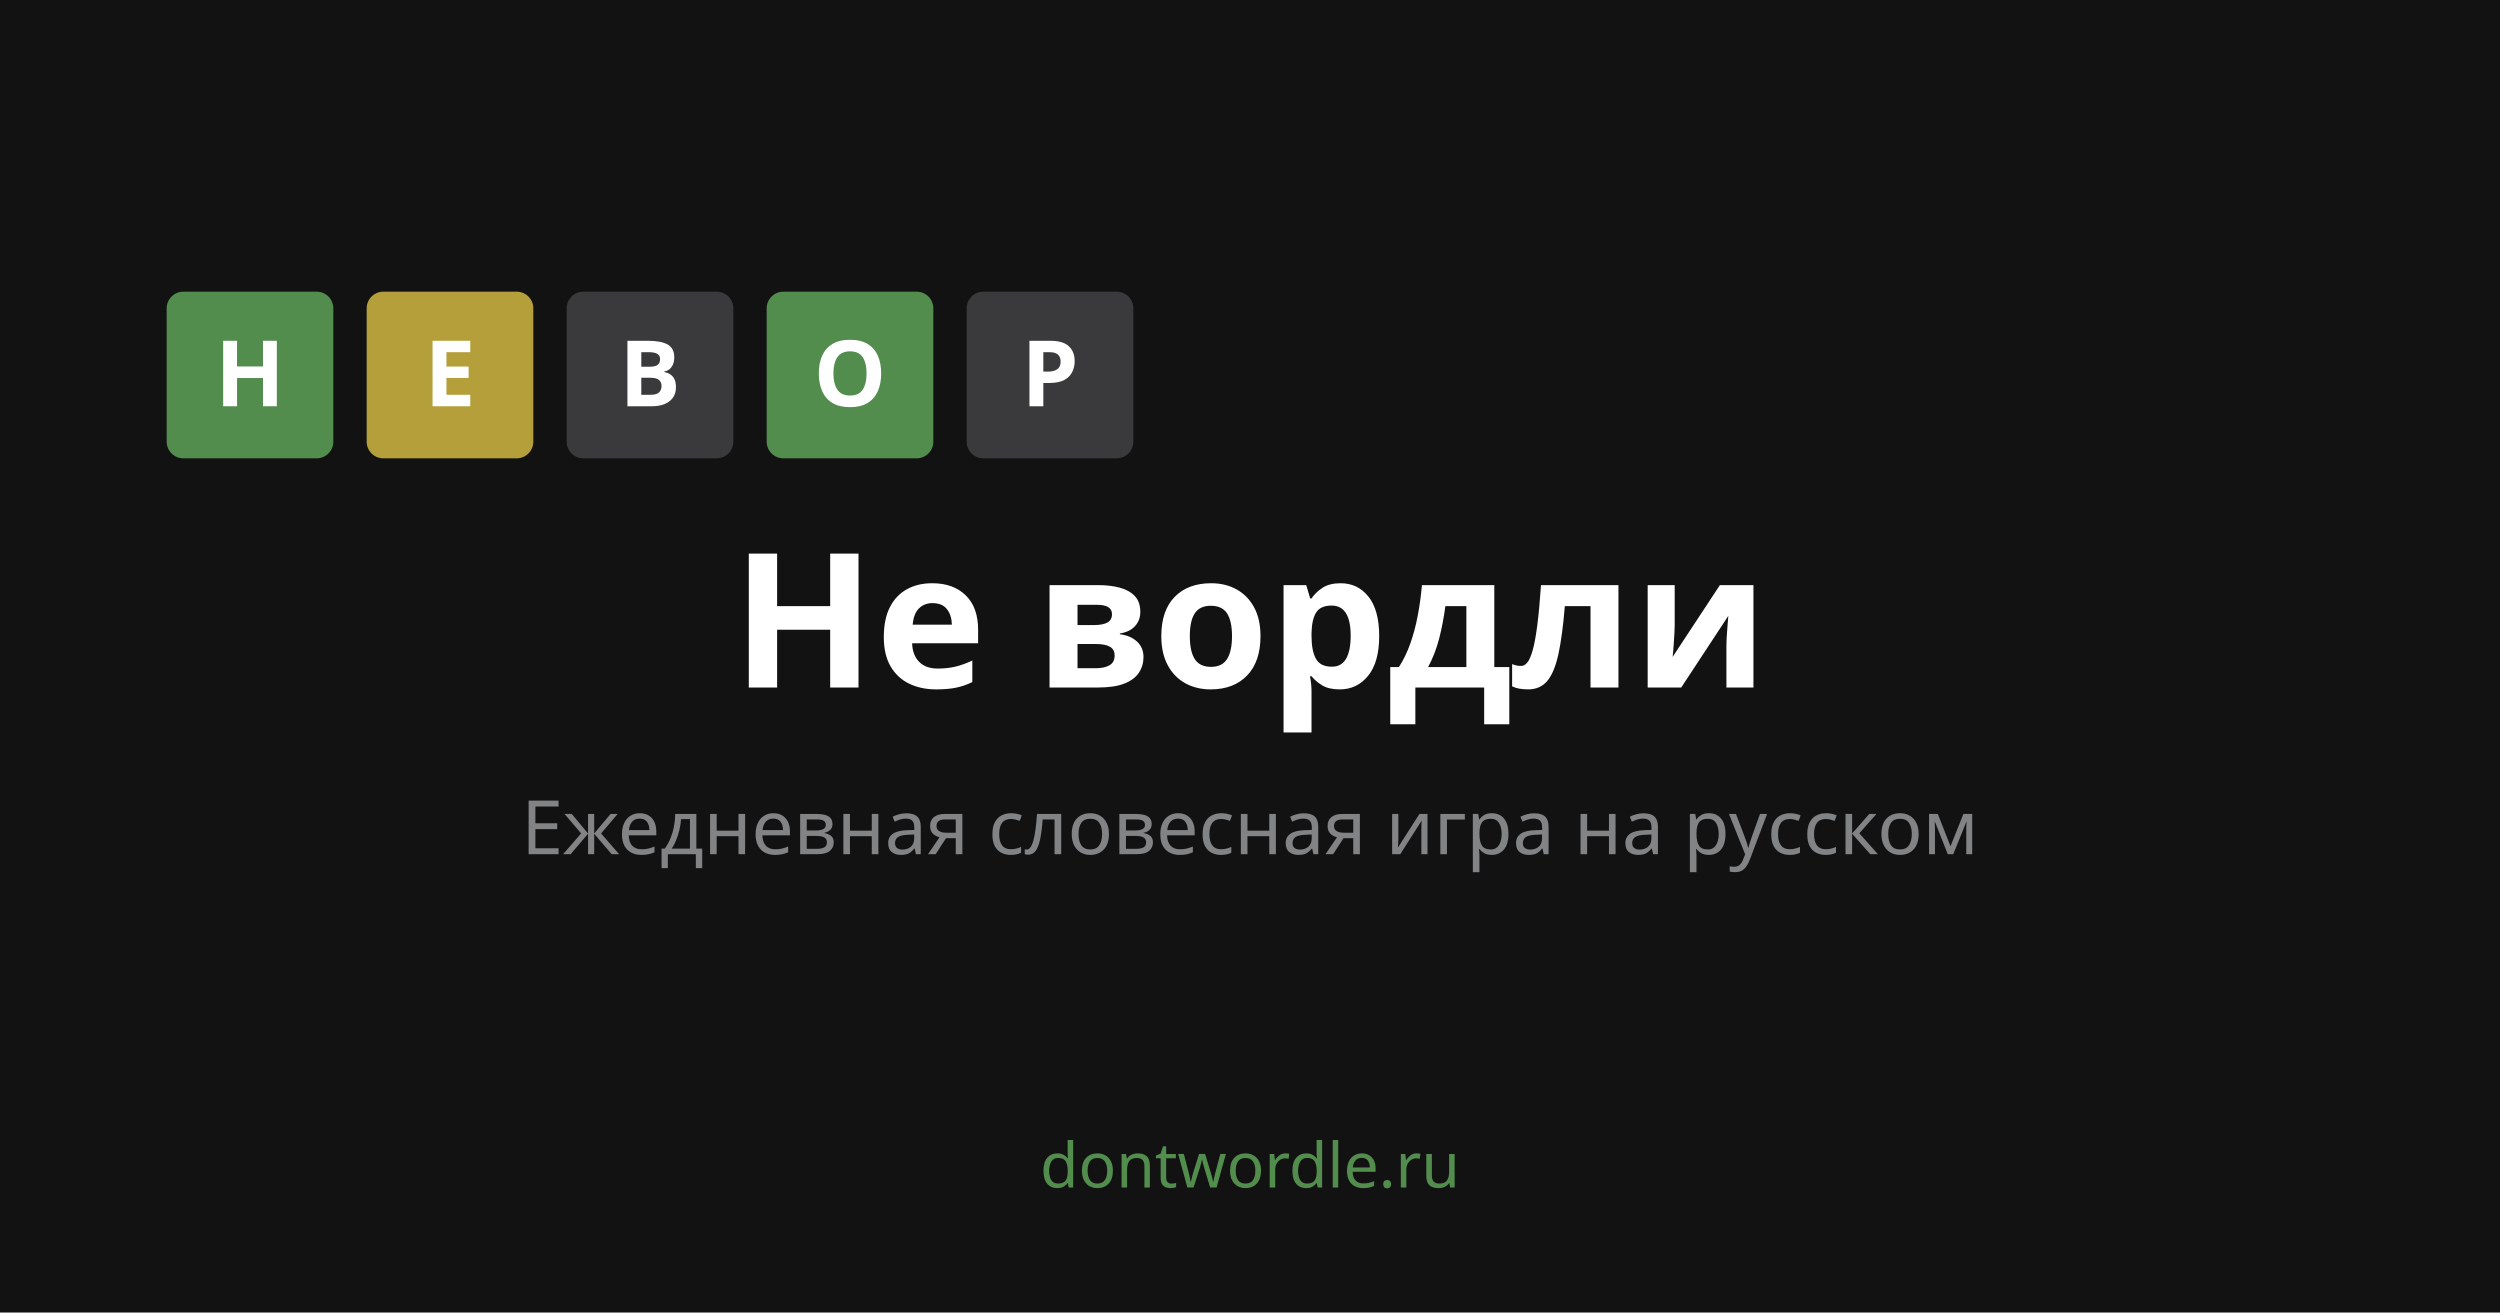
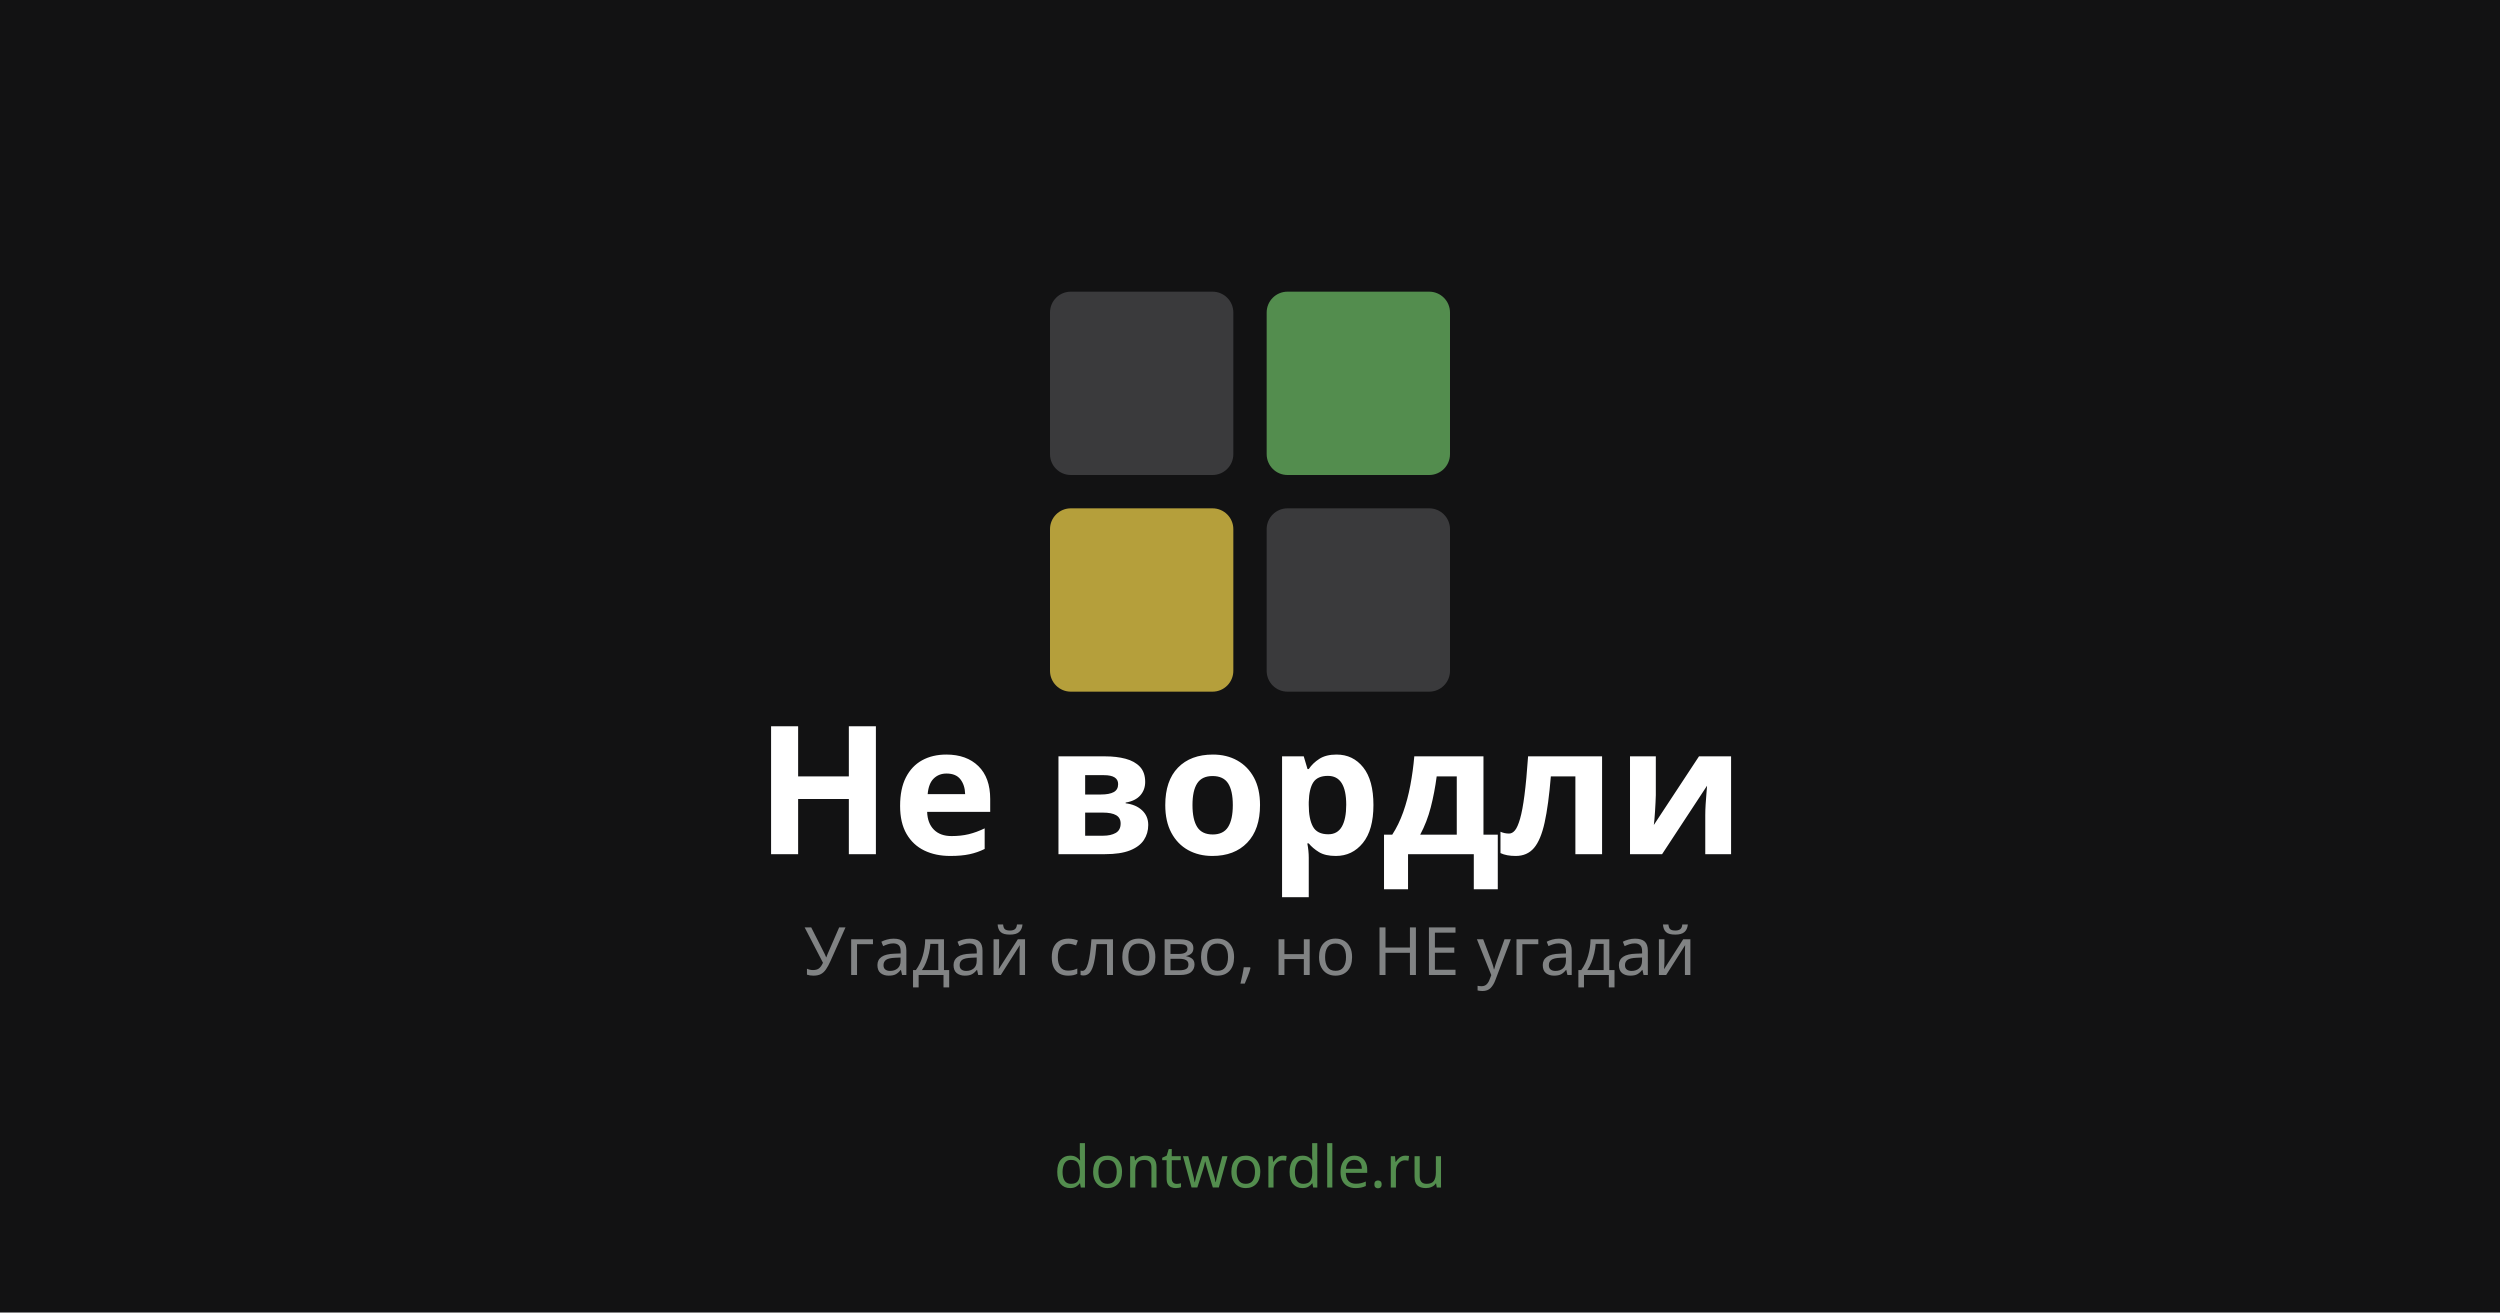
<svg xmlns="http://www.w3.org/2000/svg" viewBox="0 0 1200 630" width="1200" height="630">
  <rect width="1200" height="630" fill="#121213" />
-   <g transform="translate(80, 140)">
-     <rect x="0" y="0" width="80" height="80" rx="8" fill="#538d4e" />
-     <rect x="96" y="0" width="80" height="80" rx="8" fill="#b59f3b" />
-     <rect x="192" y="0" width="80" height="80" rx="8" fill="#3a3a3c" />
-     <rect x="288" y="0" width="80" height="80" rx="8" fill="#538d4e" />
-     <rect x="384" y="0" width="80" height="80" rx="8" fill="#3a3a3c" />
-     <text x="40" y="55" text-anchor="middle" font-family="system-ui,sans-serif" font-size="44" font-weight="700" fill="white">Н</text>
-     <text x="136" y="55" text-anchor="middle" font-family="system-ui,sans-serif" font-size="44" font-weight="700" fill="white">Е</text>
-     <text x="232" y="55" text-anchor="middle" font-family="system-ui,sans-serif" font-size="44" font-weight="700" fill="white">В</text>
-     <text x="328" y="55" text-anchor="middle" font-family="system-ui,sans-serif" font-size="44" font-weight="700" fill="white">О</text>
-     <text x="424" y="55" text-anchor="middle" font-family="system-ui,sans-serif" font-size="44" font-weight="700" fill="white">Р</text>
+   <g transform="translate(504, 140)">
+     <rect x="0" y="0" width="88" height="88" rx="10" fill="#3a3a3c" />
+     <rect x="104" y="0" width="88" height="88" rx="10" fill="#538d4e" />
+     <rect x="0" y="104" width="88" height="88" rx="10" fill="#b59f3b" />
+     <rect x="104" y="104" width="88" height="88" rx="10" fill="#3a3a3c" />
  </g>
-   <text x="600" y="330" text-anchor="middle" font-family="system-ui,sans-serif" font-size="90" font-weight="800" fill="white">Не вордли</text>
-   <text x="600" y="410" text-anchor="middle" font-family="system-ui,sans-serif" font-size="36" fill="#818384">Ежедневная словесная игра на русском</text>
-   <text x="600" y="570" text-anchor="middle" font-family="system-ui,sans-serif" font-size="30" fill="#538d4e">dontwordle.ru</text>
+   <text x="600" y="410" text-anchor="middle" font-family="system-ui,sans-serif" font-size="86" font-weight="800" fill="white">Не вордли</text>
+   <text x="600" y="468" text-anchor="middle" font-family="system-ui,sans-serif" font-size="32" fill="#818384">Угадай слово, но НЕ угадай</text>
+   <text x="600" y="570" text-anchor="middle" font-family="system-ui,sans-serif" font-size="28" fill="#538d4e">dontwordle.ru</text>
</svg>
